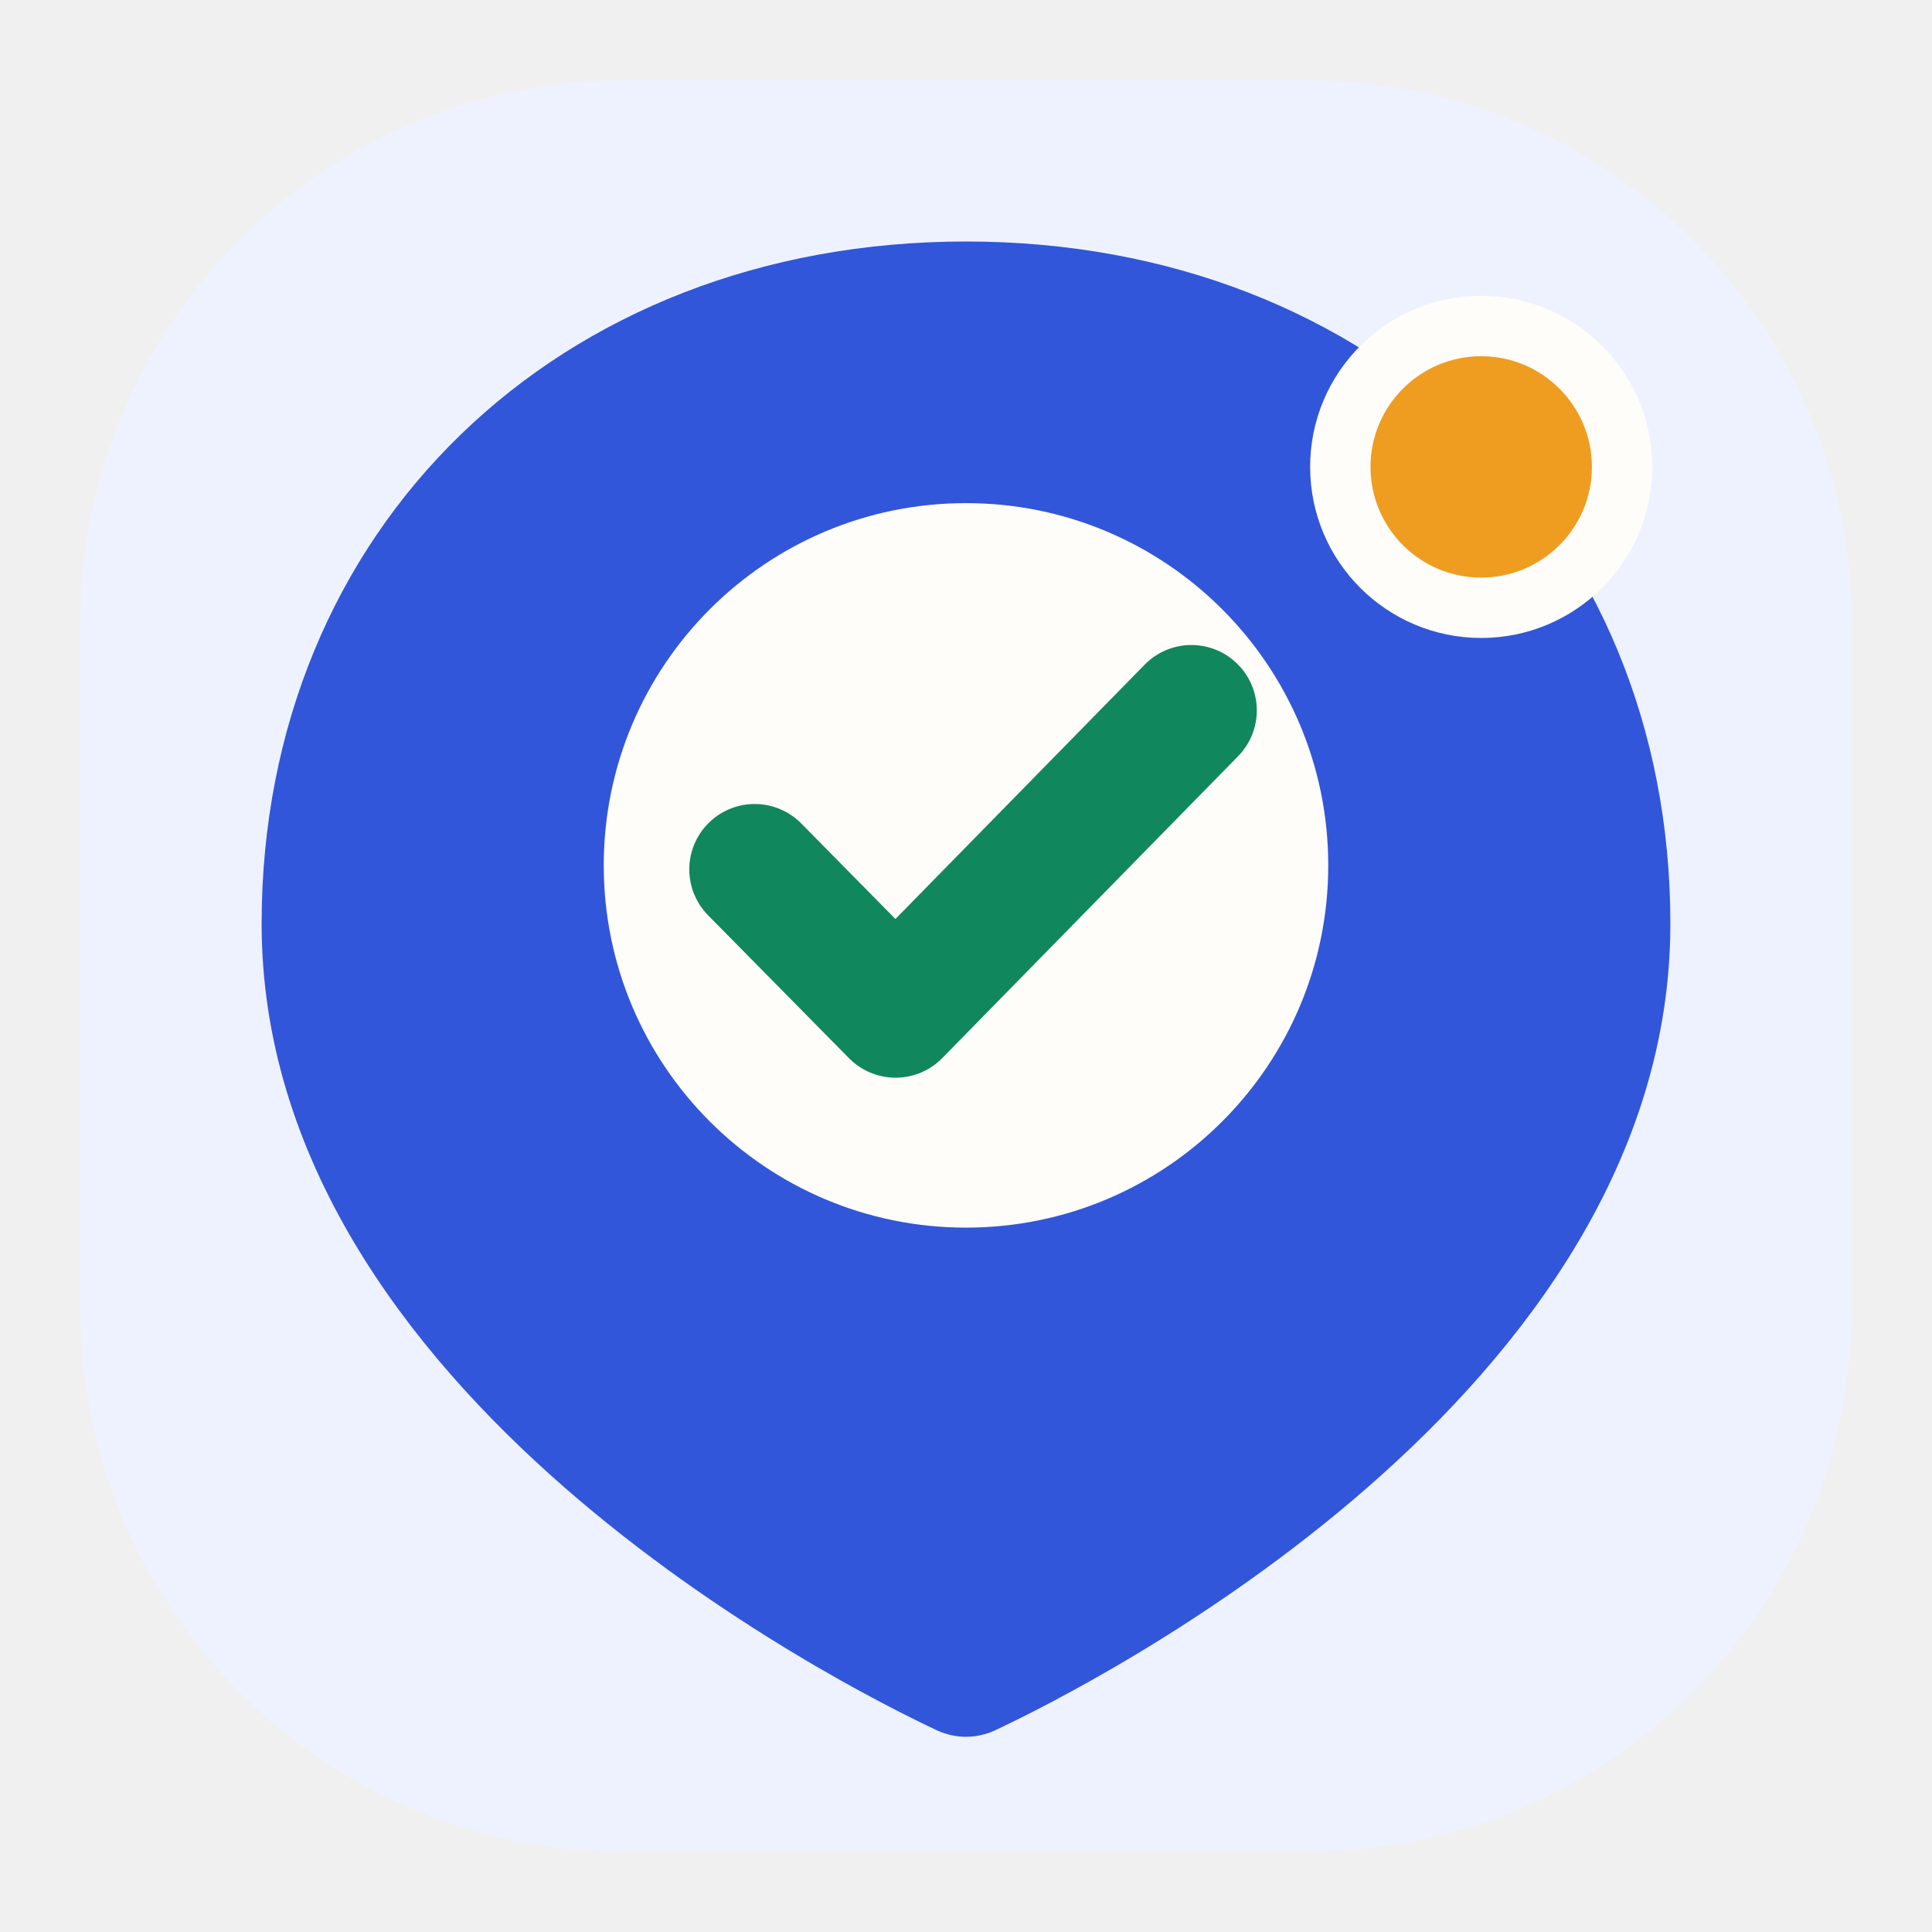
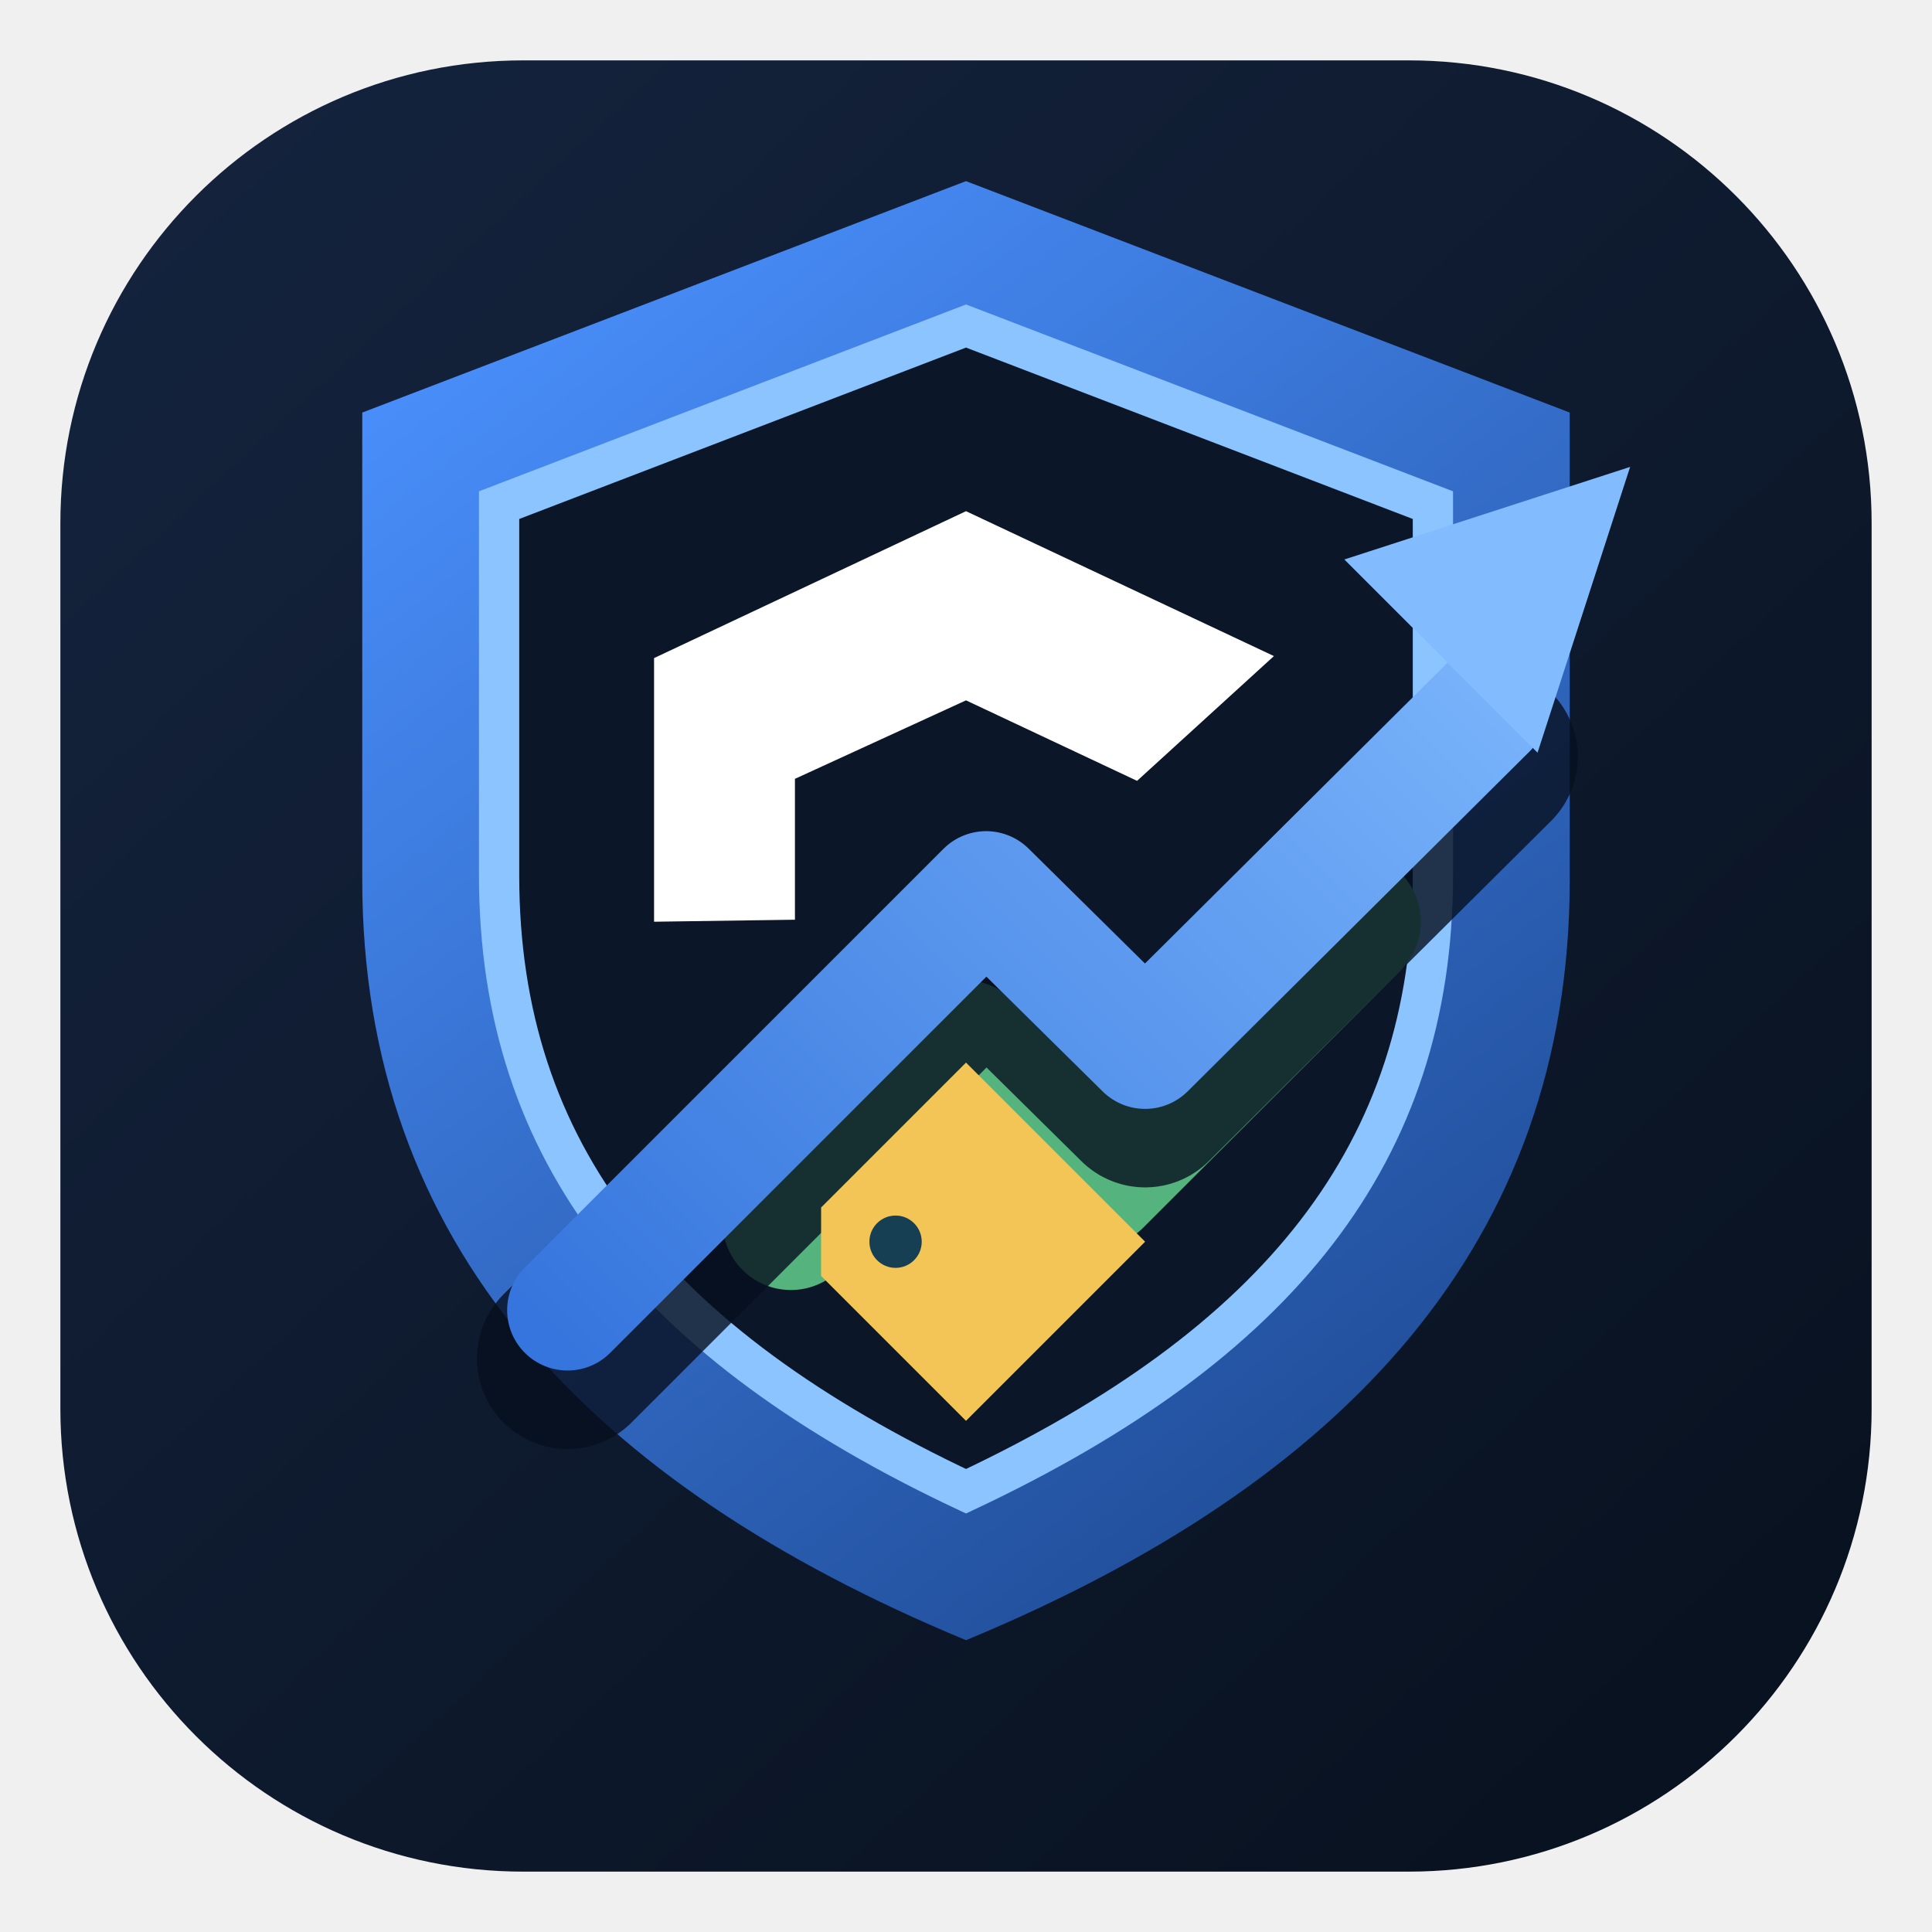
<svg xmlns="http://www.w3.org/2000/svg" width="512" height="512" viewBox="0 0 96 96" role="img" aria-labelledby="title desc">
-   <rect x="4" y="4" width="88" height="88" rx="27" fill="#EEF2FF" />
-   <path d="M48 12C27.7 12 13 26.3 13 45.9c0 23.4 28.9 37.9 33.6 40.1.9.4 1.9.4 2.8 0C54.1 83.8 83 69.3 83 45.9 83 26.3 68.3 12 48 12Z" fill="#3156D9" />
-   <circle cx="48" cy="43" r="18" fill="#FFFDF9" />
-   <path d="m37.5 43.2 7 7.1 14.7-15" fill="none" stroke="#11875D" stroke-width="6.5" stroke-linecap="round" stroke-linejoin="round" />
-   <circle cx="73.6" cy="23.2" r="7" fill="#EE9D21" stroke="#FFFDF9" stroke-width="3" />
+   <defs>
+     <linearGradient id="bg" x1="9" y1="6" x2="87" y2="90" gradientUnits="userSpaceOnUse">
+       <stop stop-color="#14233D" />
+       <stop offset="1" stop-color="#08111F" />
+     </linearGradient>
+     <linearGradient id="shield" x1="21" y1="13" x2="73" y2="79" gradientUnits="userSpaceOnUse">
+       <stop stop-color="#4B91FF" />
+       <stop offset="1" stop-color="#1C478F" />
+     </linearGradient>
+     <linearGradient id="arrow" x1="29" y1="68" x2="75" y2="22" gradientUnits="userSpaceOnUse">
+       <stop stop-color="#3675DD" />
+       <stop offset="1" stop-color="#82BCFF" />
+     </linearGradient>
+   </defs>
+   <rect x="3" y="3" width="90" height="90" rx="23" fill="url(#bg)" />
+   <path d="M48 9 78 20.5v23.2c0 18.1-11.2 30-30 37.8-18.8-7.8-30-19.7-30-37.8V20.5L48 9Z" fill="url(#shield)" />
+   <path d="m48 16.2 23.2 8.9v18.4c0 13.8-7.7 23.3-23.2 30.6-15.5-7.3-23.2-16.8-23.2-30.6V25.1L48 16.2Z" fill="#0B1629" stroke="#8CC4FF" stroke-width="2" />
+   <path d="M32.5 45.7v-13L48 25.4l15.3 7.2-6.8 6.2-8.5-4-8.5 3.9v7l-7 .1Z" fill="#fff" />
+   <path d="m39.3 60.7 8.6-8.6 6.5 6.5 12.8-12.8" fill="none" stroke="#55B47D" stroke-width="6.8" stroke-linecap="round" stroke-linejoin="round" />
+   <path d="m28.2 67.5 20.8-20.8 7.9 7.8 17-16.9" fill="none" stroke="#07101F" stroke-opacity=".8" stroke-width="9" stroke-linecap="round" stroke-linejoin="round" />
+   <path d="m28.2 65.1 20.8-20.8 7.9 7.8 17-16.9" fill="none" stroke="url(#arrow)" stroke-width="6" stroke-linecap="round" stroke-linejoin="round" />
+   <path d="m66.8 27.8 14.2-4.6-4.6 14.2-9.6-9.6Z" fill="#82BCFF" />
+   <path d="m40.8 60 7.2-7.2 8.9 8.9-8.9 8.9-7.2-7.2V60Z" fill="#F2C556" />
+   <circle cx="44.5" cy="61.7" r="1.3" fill="#173F54" />
</svg>
